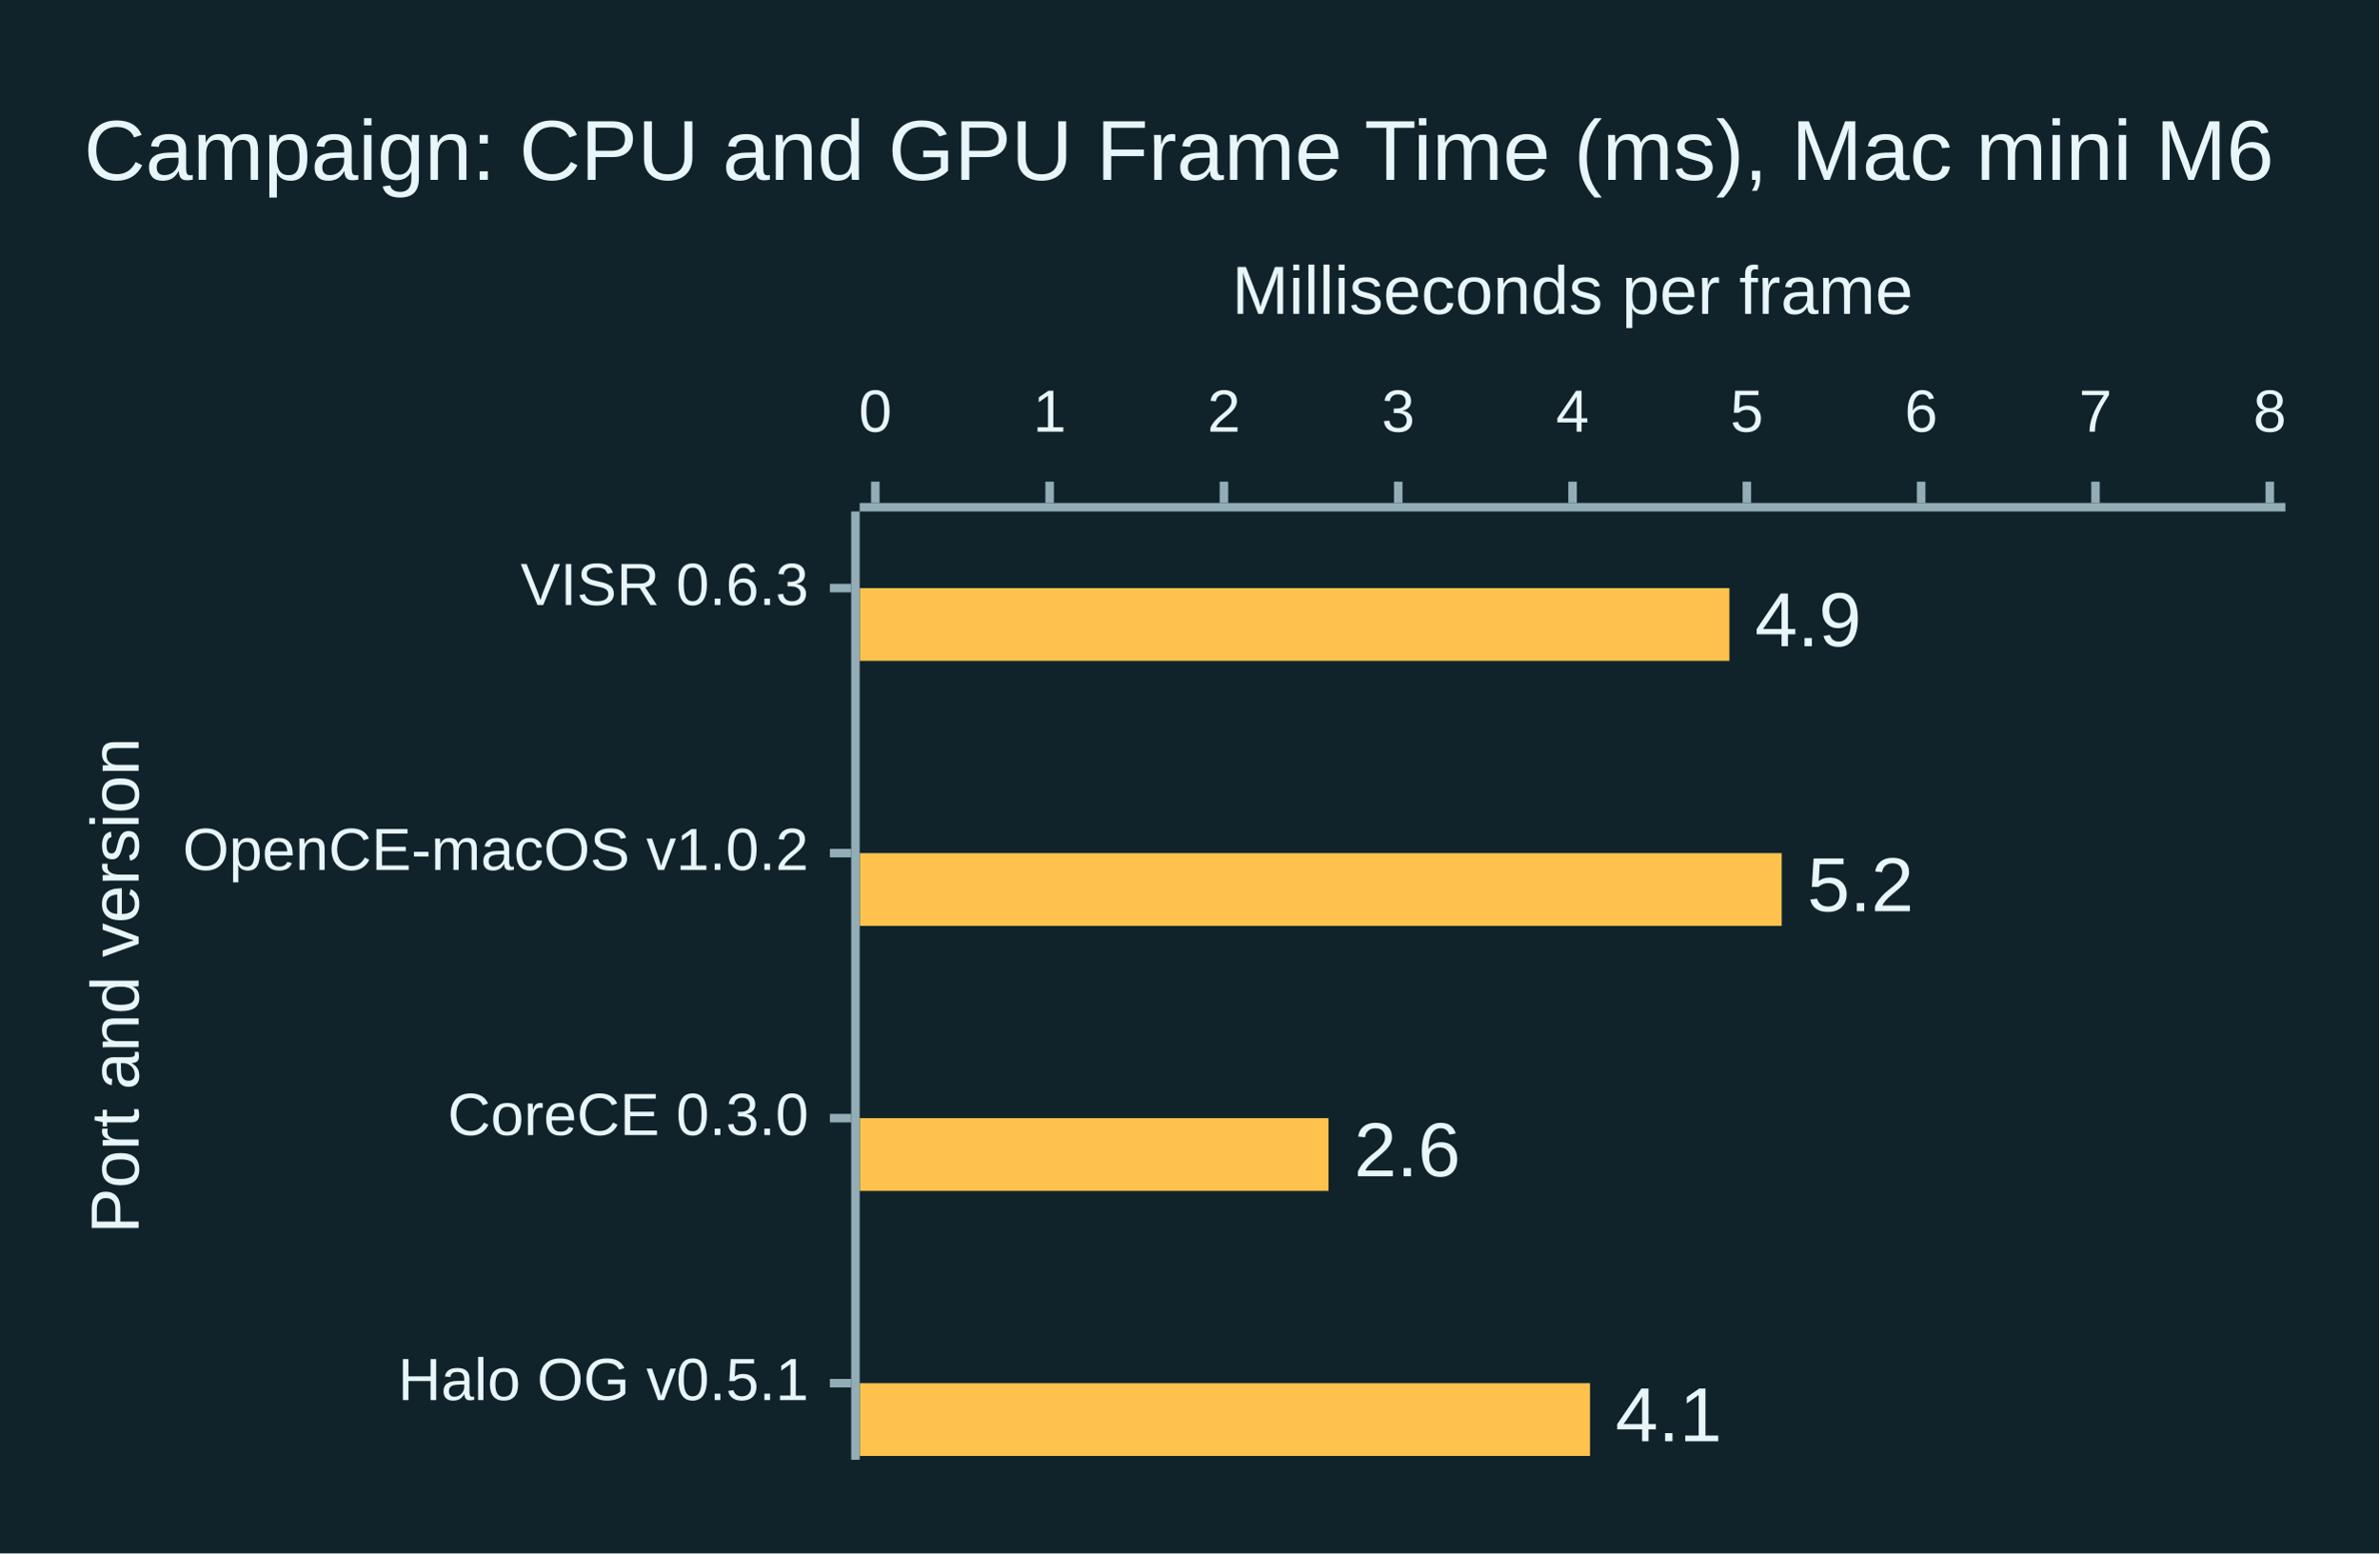
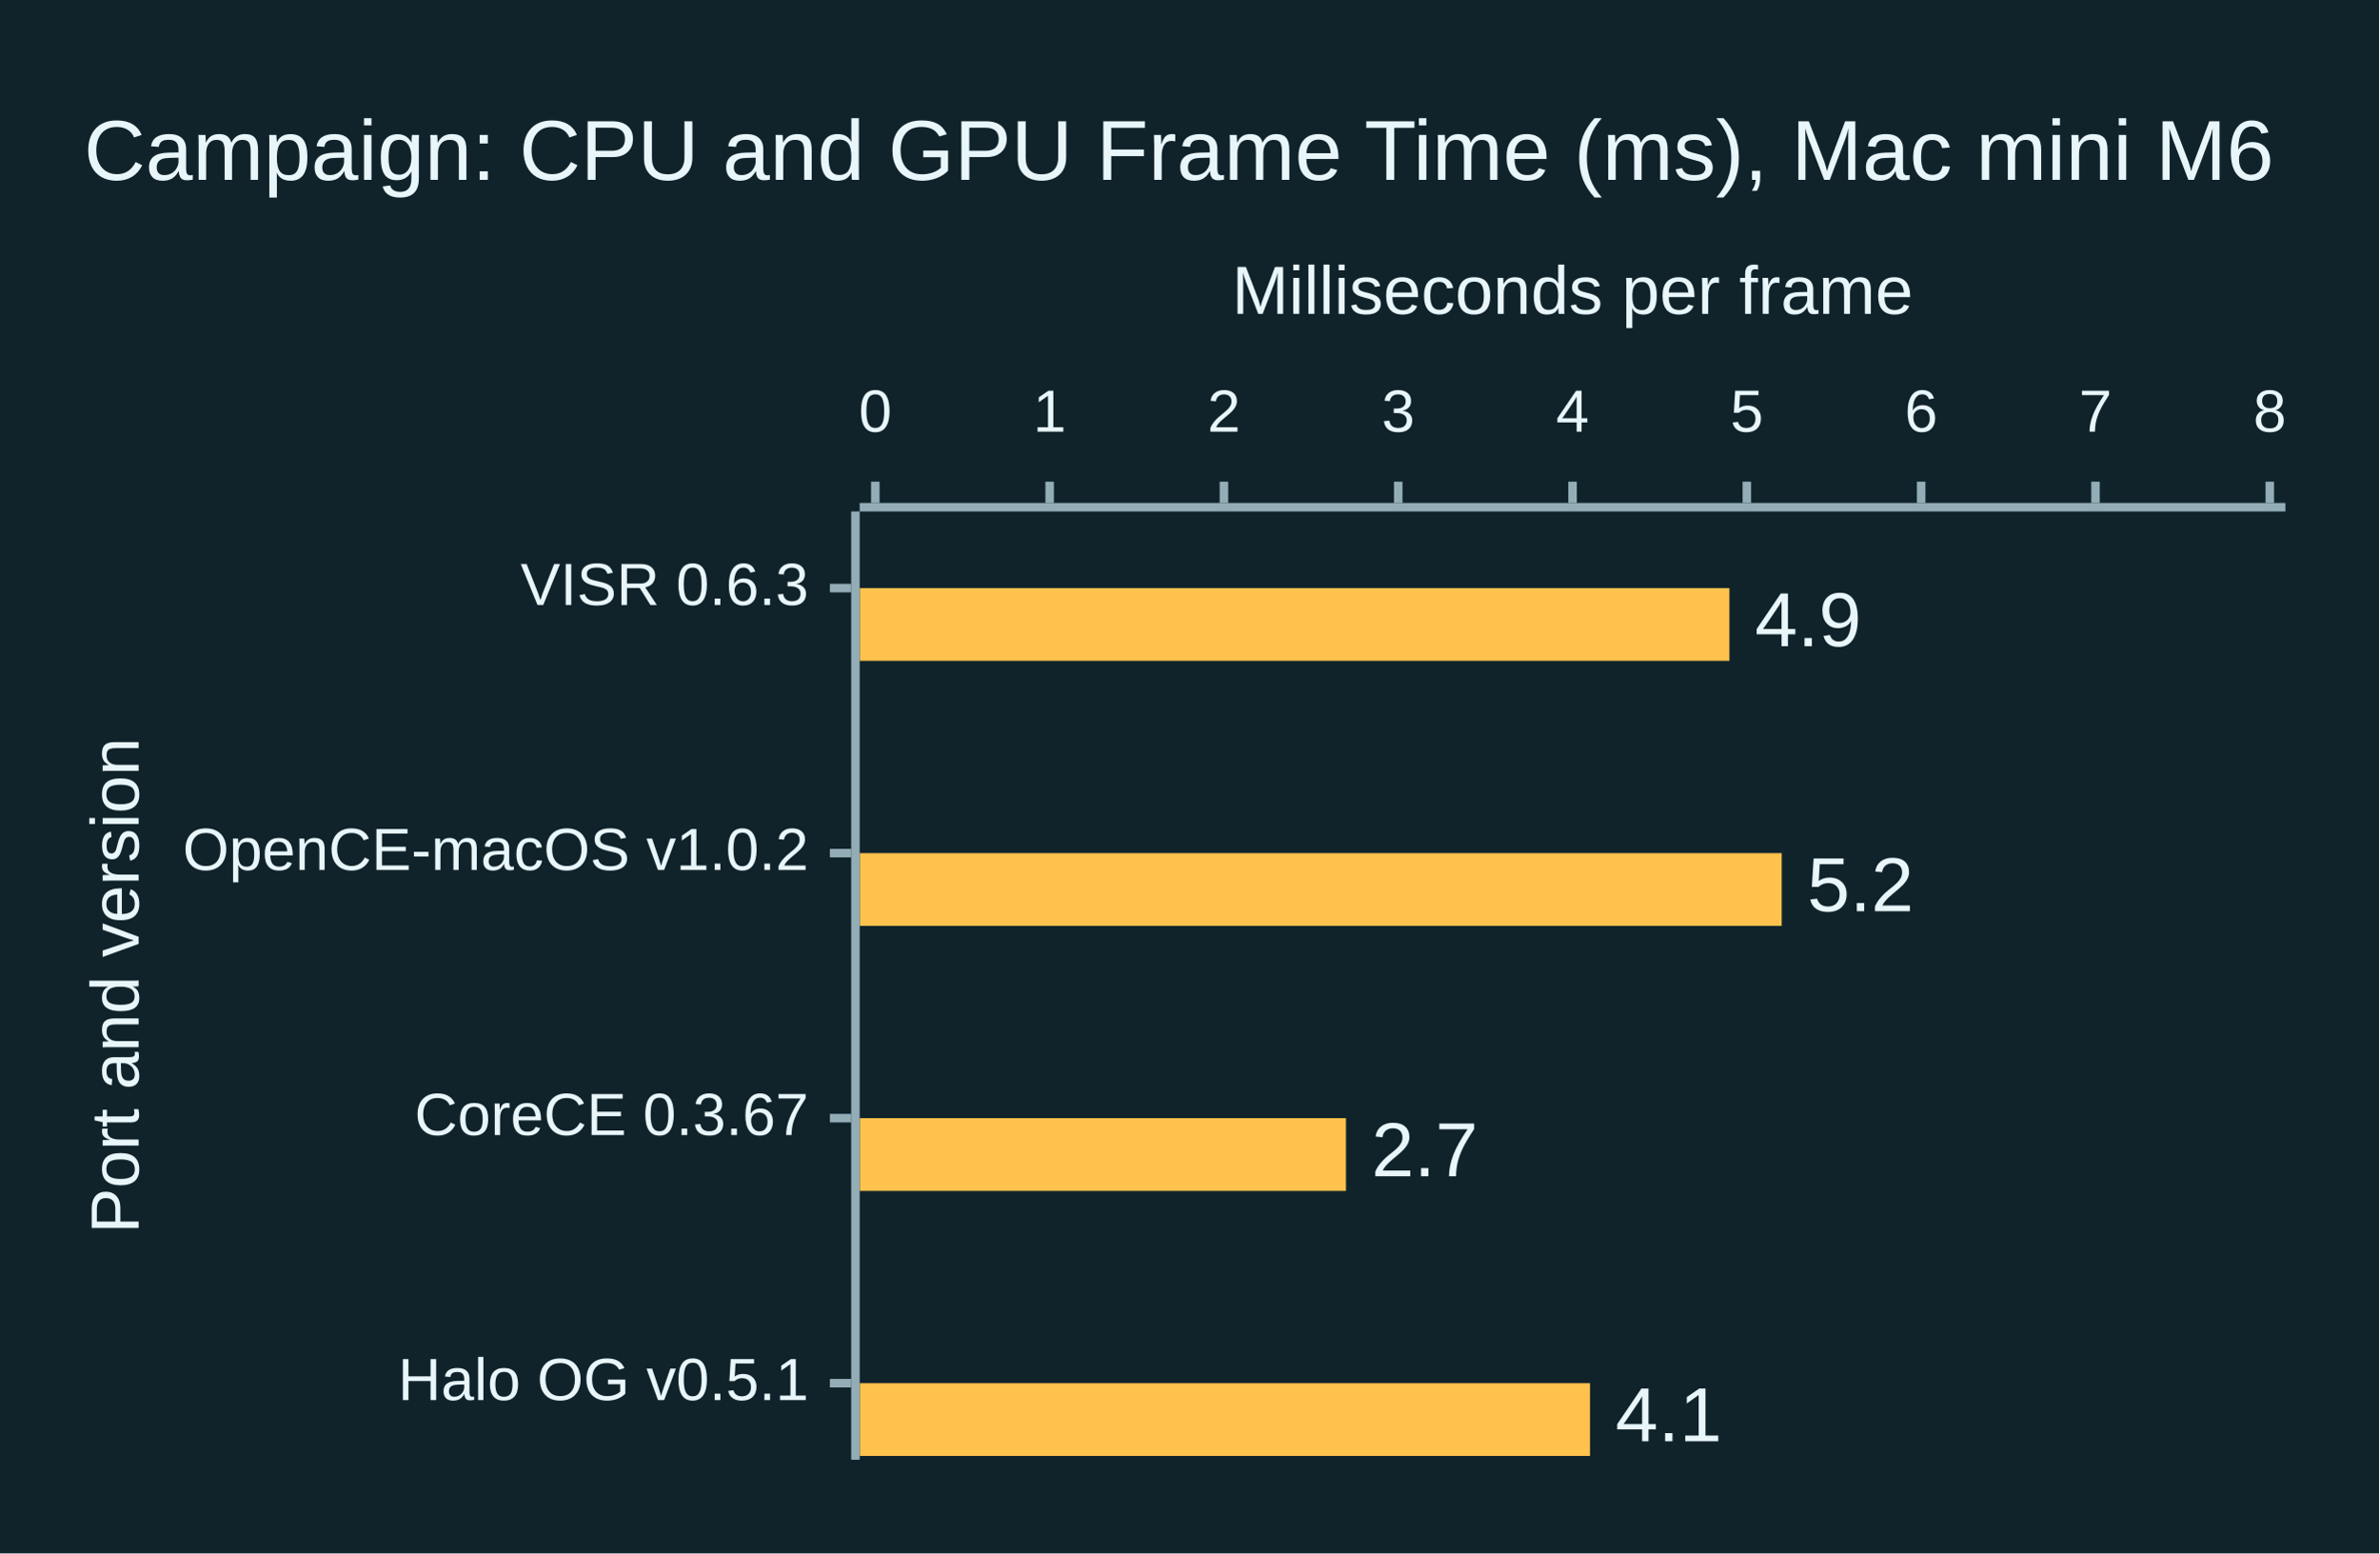
<svg xmlns="http://www.w3.org/2000/svg" color="#e8f6fa" id="static" width="100%" style="max-width: 559px;" viewBox="-17 -15 559 365" role="graphics-document document" aria-roledescription="xychart">
  <style>#static{font-family:"trebuchet ms",verdana,arial,sans-serif;font-size:16px;fill:#333;}@keyframes edge-animation-frame{from{stroke-dashoffset:0;}}@keyframes dash{to{stroke-dashoffset:0;}}#static .edge-animation-slow{stroke-dasharray:9,5!important;stroke-dashoffset:900;animation:dash 50s linear infinite;stroke-linecap:round;}#static .edge-animation-fast{stroke-dasharray:9,5!important;stroke-dashoffset:900;animation:dash 20s linear infinite;stroke-linecap:round;}#static .error-icon{fill:hsl(220.588, 100%, 98.333%);}#static .error-text{fill:rgb(8.5, 5.75, 0);stroke:rgb(8.5, 5.75, 0);}#static .edge-thickness-normal{stroke-width:1px;}#static .edge-thickness-thick{stroke-width:3.5px;}#static .edge-pattern-solid{stroke-dasharray:0;}#static .edge-thickness-invisible{stroke-width:0;fill:none;}#static .edge-pattern-dashed{stroke-dasharray:3;}#static .edge-pattern-dotted{stroke-dasharray:2;}#static .marker{fill:#0b0b0b;stroke:#0b0b0b;}#static .marker.cross{stroke:#0b0b0b;}#static svg{font-family:"trebuchet ms",verdana,arial,sans-serif;font-size:16px;}#static p{margin:0;}#static :root{--mermaid-font-family:"trebuchet ms",verdana,arial,sans-serif;}</style>
  <g />
  <g class="main">
    <rect width="559" height="365" class="background" fill="#10232b" x="-17" y="-15" />
    <g class="chart-title">
      <text x="0" y="0" fill="#e8f6fa" font-size="20" dominant-baseline="middle" text-anchor="middle" transform="translate(260, 21.58984) rotate(0)">Campaign: CPU and GPU Frame Time (ms), Mac mini M6</text>
    </g>
    <g class="plot">
      <g class="bar-plot-0">
        <rect x="185" y="106.08" width="3.672" height="17.1" fill="#1fa9d4" stroke="#1fa9d4" stroke-width="0" display="none" />
        <rect x="185" y="168.353" width="3.672" height="17.1" fill="#1fa9d4" stroke="#1fa9d4" stroke-width="0" display="none" />
        <rect x="185" y="230.627" width="3.672" height="17.1" fill="#1fa9d4" stroke="#1fa9d4" stroke-width="0" display="none" />
        <rect x="185" y="292.9" width="3.672" height="17.1" fill="#1fa9d4" stroke="#1fa9d4" stroke-width="0" display="none" />
      </g>
      <g class="bar-plot-1">
        <rect x="185" y="123.18" width="204.361" height="17.1" fill="#ffc24d" stroke="#ffc24d" stroke-width="0" />
        <rect x="185" y="185.453" width="216.648" height="17.1" fill="#ffc24d" stroke="#ffc24d" stroke-width="0" />
-         <rect x="185" y="247.727" width="110.16" height="17.1" fill="#ffc24d" stroke="#ffc24d" stroke-width="0" />
+         <rect x="185" y="247.727" width="114.256" height="17.1" fill="#ffc24d" stroke="#ffc24d" stroke-width="0" />
        <rect x="185" y="310" width="171.596" height="17.1" fill="#ffc24d" stroke="#ffc24d" stroke-width="0" />
      </g>
      <text x="395.361" y="131.73" dominant-baseline="middle" fill="currentColor" font-size="18" font-weight="400" class="bar-value">4.9</text>
      <text x="407.648" y="194.003" dominant-baseline="middle" fill="currentColor" font-size="18" font-weight="400" class="bar-value">5.2</text>
-       <text x="301.16" y="256.277" dominant-baseline="middle" fill="currentColor" font-size="18" font-weight="400" class="bar-value">2.6</text>
+       <text x="305.256" y="256.277" dominant-baseline="middle" fill="currentColor" font-size="18" font-weight="400" class="bar-value">2.7</text>
      <text x="362.596" y="318.55" dominant-baseline="middle" fill="currentColor" font-size="18" font-weight="400" class="bar-value">4.1</text>
    </g>
    <g class="left-axis">
      <g class="axisl-line">
        <path d="M 184,105.18 L 184,328" fill="none" stroke="#93adb6" stroke-width="2" />
      </g>
      <g class="label">
        <text x="0" y="0" fill="#e8f6fa" font-size="14" dominant-baseline="middle" text-anchor="end" transform="translate(173, 123.1797) rotate(0)">VISR 0.6.3</text>
        <text x="0" y="0" fill="#e8f6fa" font-size="14" dominant-baseline="middle" text-anchor="end" transform="translate(173, 185.4531) rotate(0)">OpenCE-macOS v1.0.2</text>
-         <text x="0" y="0" fill="#e8f6fa" font-size="14" dominant-baseline="middle" text-anchor="end" transform="translate(173, 247.7266) rotate(0)">CoreCE 0.3.0</text>
+         <text x="0" y="0" fill="#e8f6fa" font-size="14" dominant-baseline="middle" text-anchor="end" transform="translate(173, 247.7266) rotate(0)">CoreCE 0.3.67</text>
        <text x="0" y="0" fill="#e8f6fa" font-size="14" dominant-baseline="middle" text-anchor="end" transform="translate(173, 310) rotate(0)">Halo OG v0.5.1</text>
      </g>
      <g class="ticks">
        <path d="M 183,123.18 L 178,123.18" fill="none" stroke="#93adb6" stroke-width="2" />
        <path d="M 183,185.453 L 178,185.453" fill="none" stroke="#93adb6" stroke-width="2" />
        <path d="M 183,247.727 L 178,247.727" fill="none" stroke="#93adb6" stroke-width="2" />
        <path d="M 183,310 L 178,310" fill="none" stroke="#93adb6" stroke-width="2" />
      </g>
      <g class="title">
        <text x="0" y="0" fill="#e8f6fa" font-size="16" dominant-baseline="text-before-edge" text-anchor="middle" transform="translate(5, 216.5898) rotate(270)">Port and version</text>
      </g>
    </g>
    <g class="top-axis">
      <g class="axis-line">
        <path d="M 185,104.18 L 520,104.18" fill="none" stroke="#93adb6" stroke-width="2" />
      </g>
      <g class="label">
        <text x="0" y="0" fill="#e8f6fa" font-size="14" dominant-baseline="text-before-edge" text-anchor="middle" transform="translate(188.6719, 77.17969) rotate(0)">0</text>
        <text x="0" y="0" fill="#e8f6fa" font-size="14" dominant-baseline="text-before-edge" text-anchor="middle" transform="translate(229.6289, 77.17969) rotate(0)">1</text>
        <text x="0" y="0" fill="#e8f6fa" font-size="14" dominant-baseline="text-before-edge" text-anchor="middle" transform="translate(270.5859, 77.17969) rotate(0)">2</text>
        <text x="0" y="0" fill="#e8f6fa" font-size="14" dominant-baseline="text-before-edge" text-anchor="middle" transform="translate(311.543, 77.17969) rotate(0)">3</text>
        <text x="0" y="0" fill="#e8f6fa" font-size="14" dominant-baseline="text-before-edge" text-anchor="middle" transform="translate(352.5, 77.17969) rotate(0)">4</text>
        <text x="0" y="0" fill="#e8f6fa" font-size="14" dominant-baseline="text-before-edge" text-anchor="middle" transform="translate(393.457, 77.17969) rotate(0)">5</text>
        <text x="0" y="0" fill="#e8f6fa" font-size="14" dominant-baseline="text-before-edge" text-anchor="middle" transform="translate(434.4141, 77.17969) rotate(0)">6</text>
        <text x="0" y="0" fill="#e8f6fa" font-size="14" dominant-baseline="text-before-edge" text-anchor="middle" transform="translate(475.3711, 77.17969) rotate(0)">7</text>
        <text x="0" y="0" fill="#e8f6fa" font-size="14" dominant-baseline="text-before-edge" text-anchor="middle" transform="translate(516.3281, 77.17969) rotate(0)">8</text>
      </g>
      <g class="ticks">
        <path d="M 188.672,103.18 L 188.672,98.18" fill="none" stroke="#93adb6" stroke-width="2" />
        <path d="M 229.629,103.18 L 229.629,98.18" fill="none" stroke="#93adb6" stroke-width="2" />
        <path d="M 270.586,103.18 L 270.586,98.18" fill="none" stroke="#93adb6" stroke-width="2" />
        <path d="M 311.543,103.18 L 311.543,98.18" fill="none" stroke="#93adb6" stroke-width="2" />
        <path d="M 352.5,103.18 L 352.5,98.18" fill="none" stroke="#93adb6" stroke-width="2" />
        <path d="M 393.457,103.18 L 393.457,98.18" fill="none" stroke="#93adb6" stroke-width="2" />
        <path d="M 434.414,103.18 L 434.414,98.18" fill="none" stroke="#93adb6" stroke-width="2" />
        <path d="M 475.371,103.18 L 475.371,98.18" fill="none" stroke="#93adb6" stroke-width="2" />
        <path d="M 516.328,103.18 L 516.328,98.18" fill="none" stroke="#93adb6" stroke-width="2" />
      </g>
      <g class="title">
        <text x="0" y="0" fill="#e8f6fa" font-size="16" dominant-baseline="text-before-edge" text-anchor="middle" transform="translate(352.5, 48.17969) rotate(0)">Milliseconds per frame</text>
      </g>
    </g>
  </g>
  <g class="mermaid-tmp-group" />
</svg>
